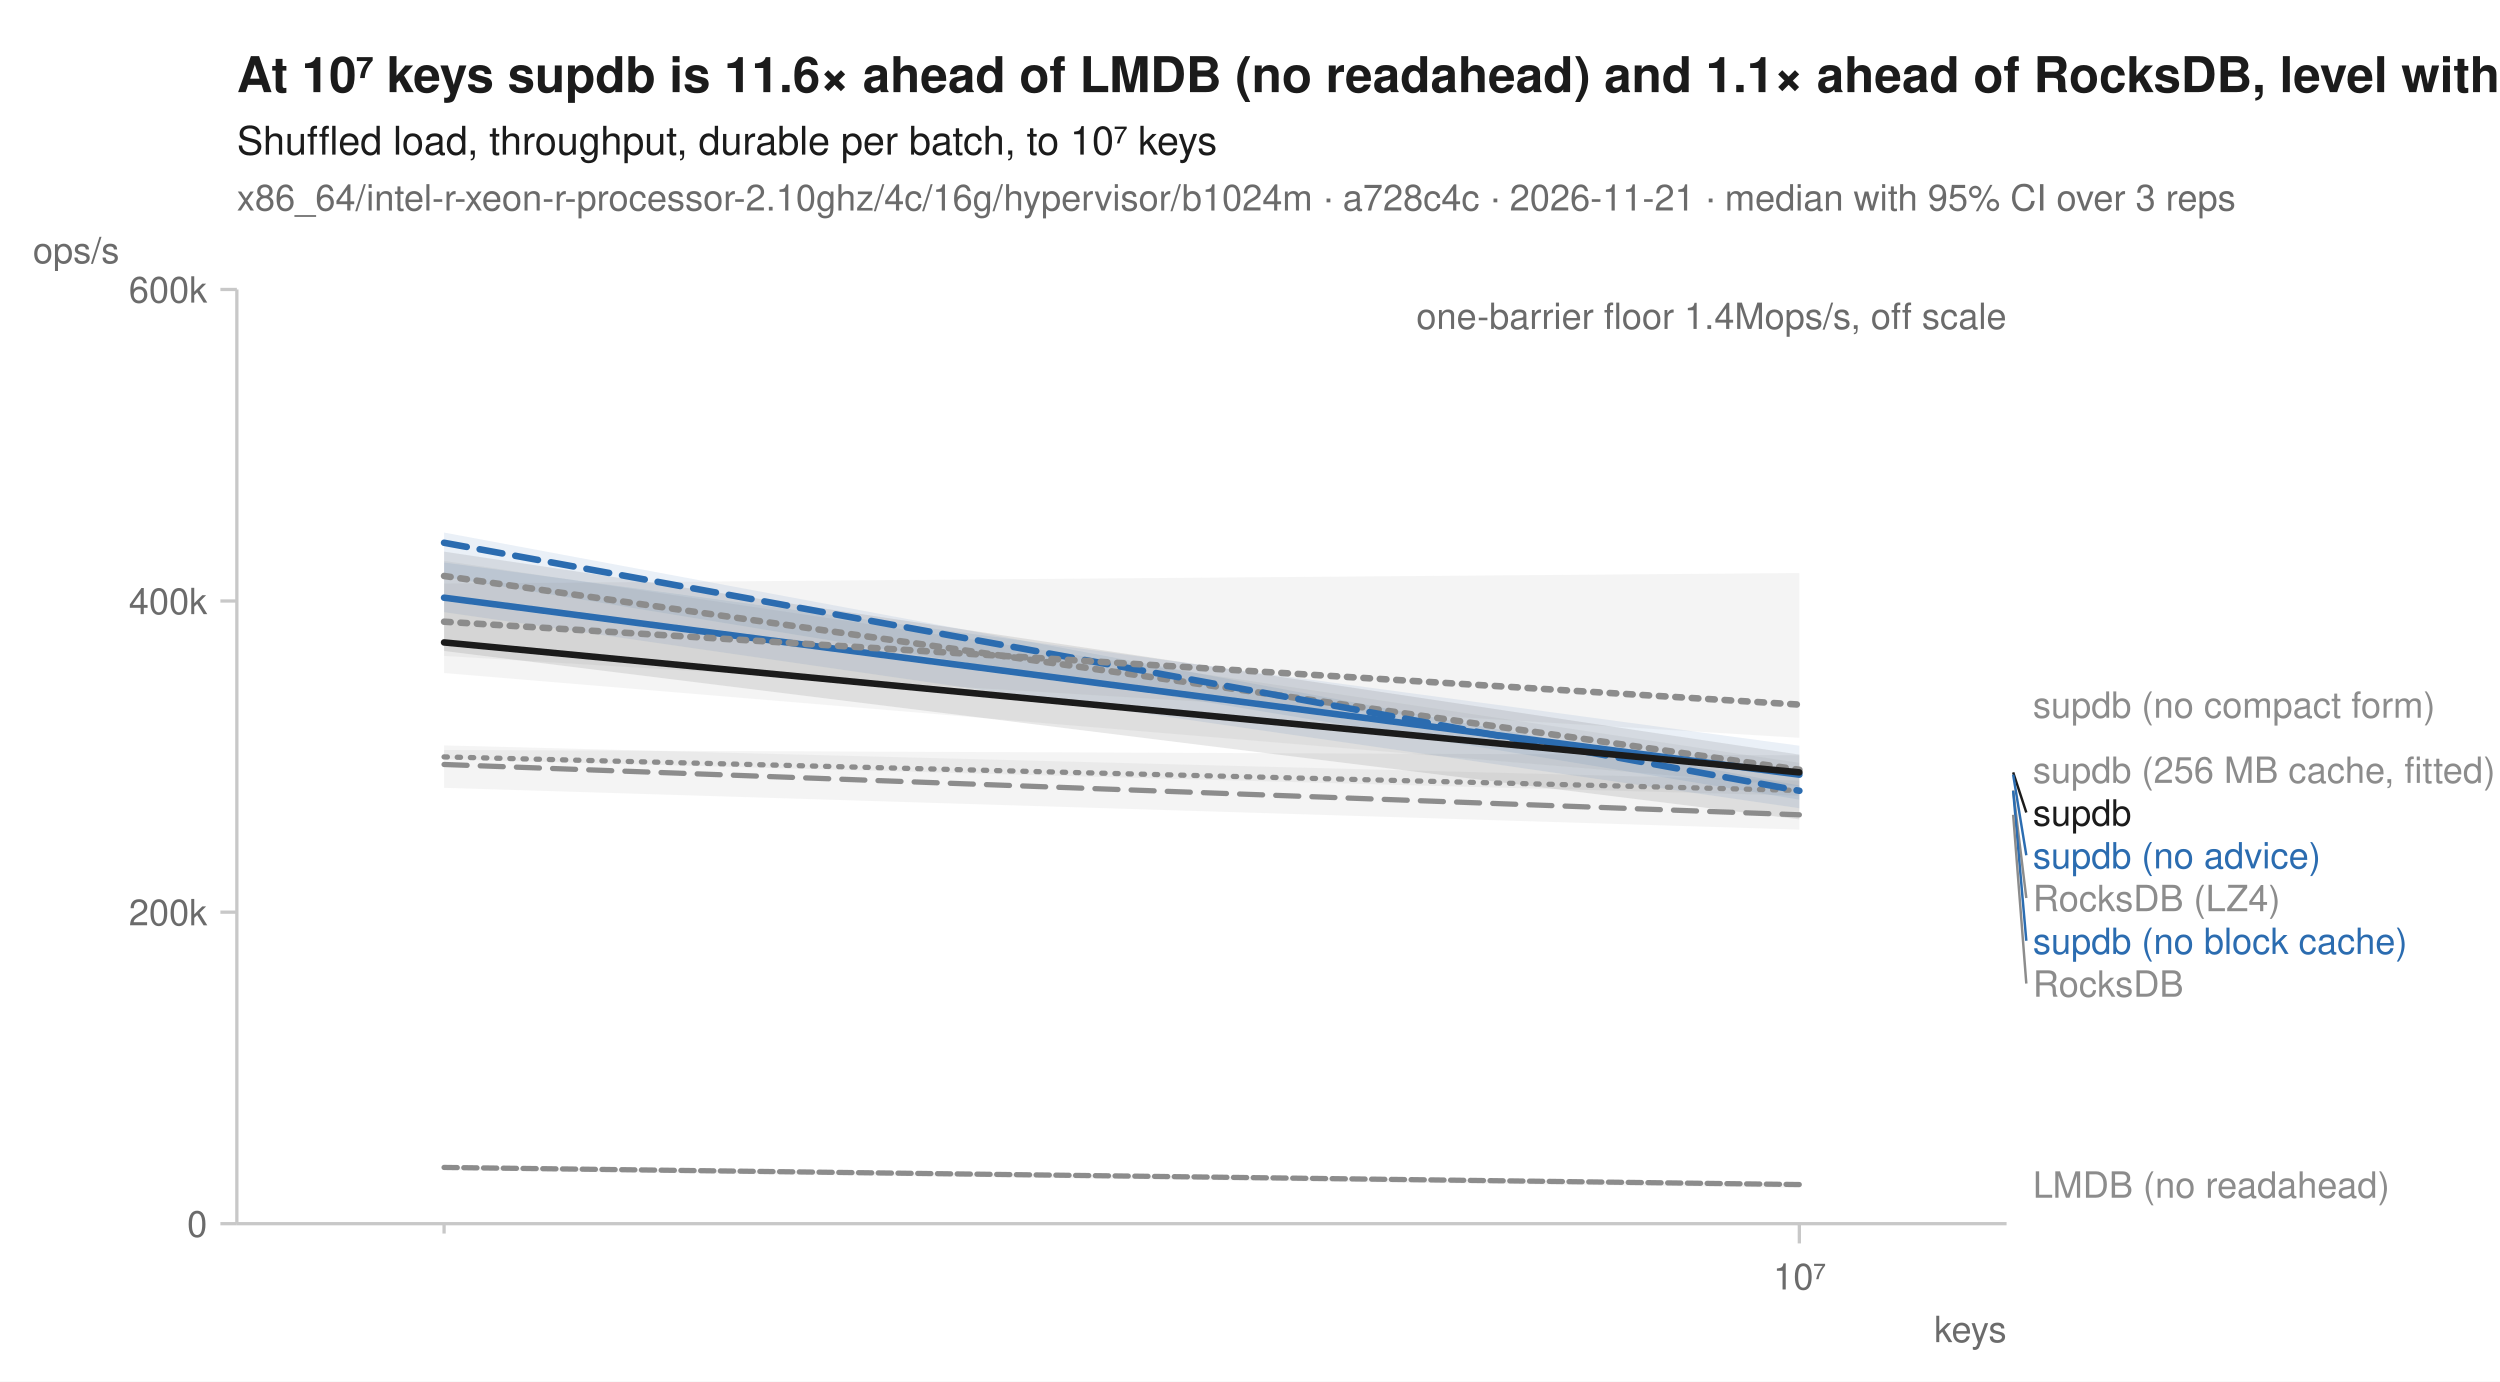
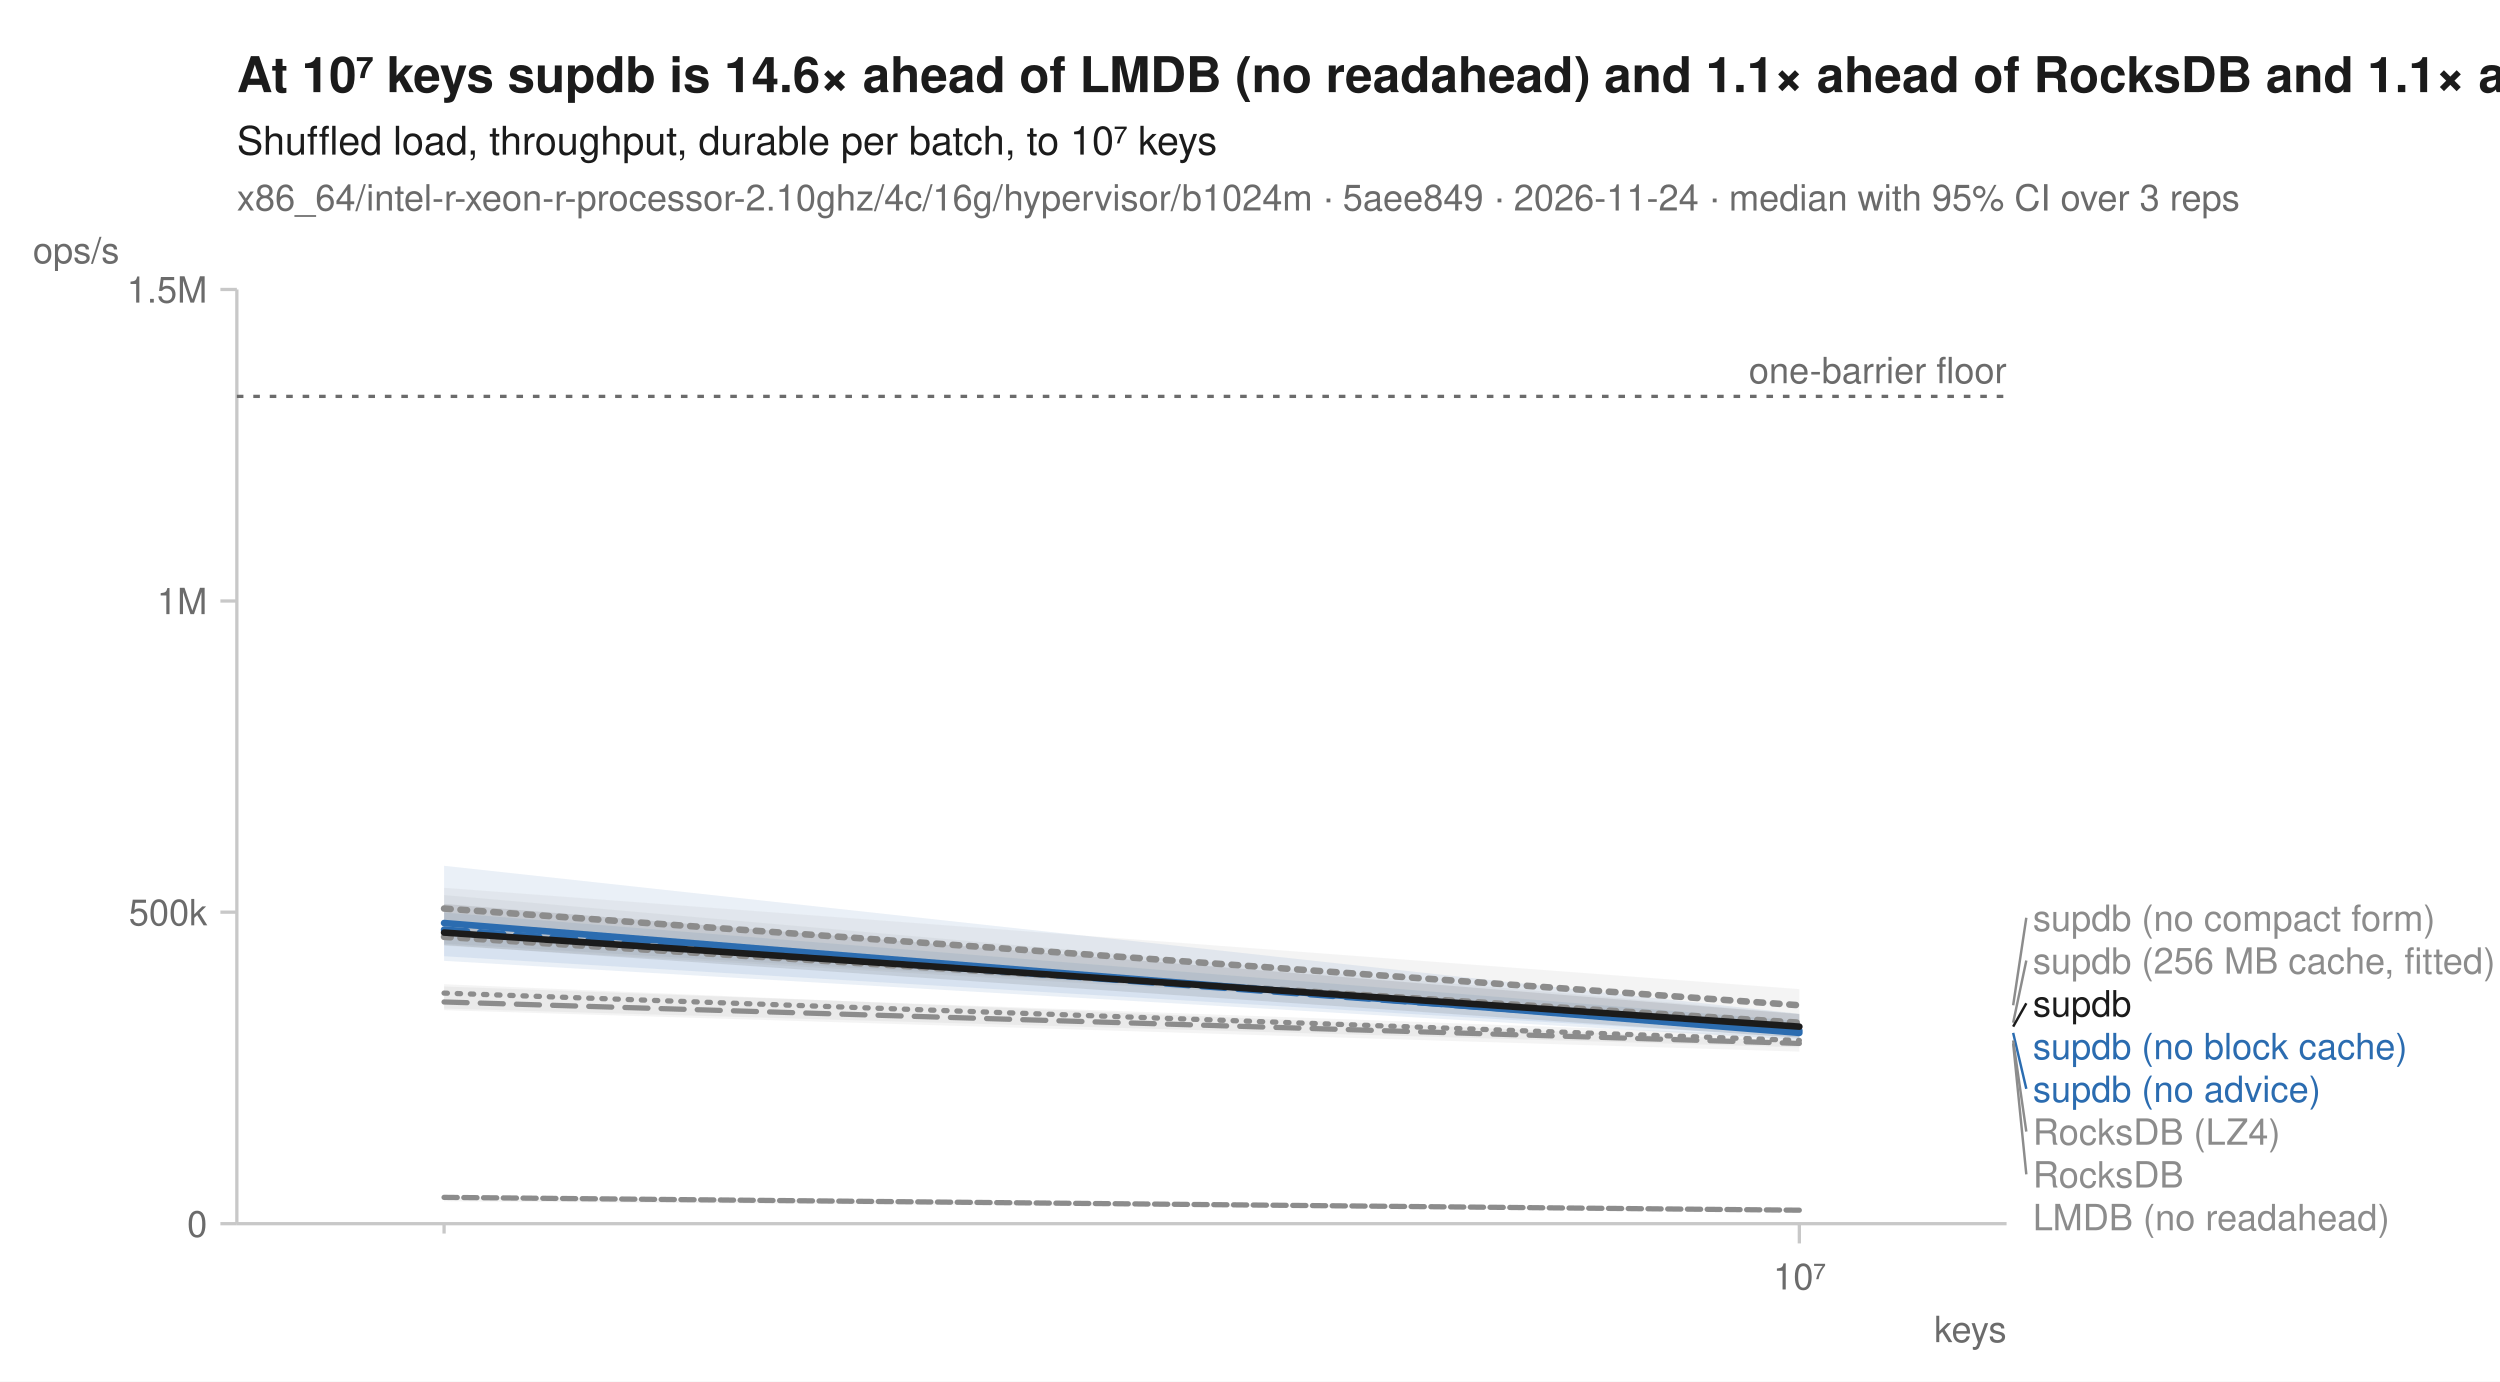
<svg xmlns="http://www.w3.org/2000/svg" width="760" height="420" viewBox="0 0 760 420" font-family="-apple-system, BlinkMacSystemFont, 'Segoe UI', Helvetica, Arial, sans-serif" fill="#1b1b1b">
  <rect width="760" height="420" fill="white" />
-   <text x="72" y="28" font-size="15" font-weight="600">At 10⁷ keys supdb is 11.6× ahead of LMDB (no readahead) and 1.1× ahead of RocksDB, level with RocksDB (LZ4)</text>
+   <text x="72" y="28" font-size="15" font-weight="600">At 10⁷ keys supdb is 14.6× ahead of LMDB (no readahead) and 1.1× ahead of RocksDB and 1.1× ahead of RocksDB (LZ4)</text>
  <text x="72" y="47" font-size="12">Shuffled load, throughput, durable per batch, to 10⁷ keys</text>
-   <text x="72" y="64" font-size="11" fill="#6b6b6b">x86_64/intel-r-xeon-r-processor-2.10ghz/4c/16g/hypervisor/b1024m · a728c4c · 2026-11-21 · median with 95% CI over 3 reps</text>
+   <text x="72" y="64" font-size="11" fill="#6b6b6b">x86_64/intel-r-xeon-r-processor-2.10ghz/4c/16g/hypervisor/b1024m · 5aee849 · 2026-11-24 · median with 95% CI over 3 reps</text>
  <line x1="72" y1="372" x2="610" y2="372" stroke="#c8c8c8" stroke-width="1" />
  <line x1="72" y1="88" x2="72" y2="372" stroke="#c8c8c8" stroke-width="1" />
  <line x1="135.0" y1="372" x2="135.0" y2="375" stroke="#c8c8c8" stroke-width="1" />
  <line x1="547.0" y1="372" x2="547.0" y2="378" stroke="#c8c8c8" stroke-width="1" />
  <text x="547.0" y="392" font-size="11" text-anchor="middle" fill="#6b6b6b">10⁷</text>
  <text x="610" y="408" font-size="11" text-anchor="end" fill="#6b6b6b">keys</text>
  <line x1="67" y1="372.0" x2="72" y2="372.0" stroke="#c8c8c8" stroke-width="1" />
  <text x="63" y="376.0" font-size="11" text-anchor="end" fill="#6b6b6b">0</text>
  <line x1="67" y1="277.3" x2="72" y2="277.3" stroke="#c8c8c8" stroke-width="1" />
-   <text x="63" y="281.3" font-size="11" text-anchor="end" fill="#6b6b6b">200k</text>
+   <text x="63" y="281.3" font-size="11" text-anchor="end" fill="#6b6b6b">500k</text>
  <line x1="67" y1="182.7" x2="72" y2="182.7" stroke="#c8c8c8" stroke-width="1" />
-   <text x="63" y="186.7" font-size="11" text-anchor="end" fill="#6b6b6b">400k</text>
+   <text x="63" y="186.7" font-size="11" text-anchor="end" fill="#6b6b6b">1M</text>
  <line x1="67" y1="88.0" x2="72" y2="88.0" stroke="#c8c8c8" stroke-width="1" />
-   <text x="63" y="92.0" font-size="11" text-anchor="end" fill="#6b6b6b">600k</text>
+   <text x="63" y="92.0" font-size="11" text-anchor="end" fill="#6b6b6b">1.5M</text>
  <text x="10" y="80" font-size="11" text-anchor="start" fill="#6b6b6b">ops/s</text>
-   <text x="610" y="100" font-size="11" text-anchor="end" fill="#6b6b6b">one-barrier floor 1.4Mops/s, off scale</text>
-   <path d="M135.0,228.0 L547.0,229.6 L547.0,241.9 L135.0,230.8 Z" fill="#8c8c8c" fill-opacity="0.10" />
-   <path d="M135.0,354.8 L547.0,360.0 L547.0,361.1 L135.0,355.7 Z" fill="#8c8c8c" fill-opacity="0.10" />
-   <path d="M135.0,170.5 L547.0,231.9 L547.0,239.0 L135.0,204.6 Z" fill="#8c8c8c" fill-opacity="0.10" />
-   <path d="M135.0,226.6 L547.0,237.3 L547.0,252.2 L135.0,239.5 Z" fill="#8c8c8c" fill-opacity="0.10" />
-   <path d="M135.0,161.9 L547.0,238.8 L547.0,243.1 L135.0,175.4 Z" fill="#2b6cb0" fill-opacity="0.10" />
-   <path d="M135.0,171.0 L547.0,226.7 L547.0,245.7 L135.0,186.1 Z" fill="#2b6cb0" fill-opacity="0.10" />
-   <path d="M135.0,177.4 L547.0,174.2 L547.0,224.3 L135.0,199.4 Z" fill="#8c8c8c" fill-opacity="0.10" />
-   <path d="M135.0,167.7 L547.0,229.4 L547.0,249.1 L135.0,197.9 Z" fill="#1b1b1b" fill-opacity="0.10" />
-   <path d="M135.0,230.1 L547.0,240.3 " fill="none" stroke="#8c8c8c" stroke-width="1.6" stroke-linejoin="round" stroke-linecap="round" stroke-dasharray="1,3" />
-   <path d="M135.0,354.9 L547.0,360.1 " fill="none" stroke="#8c8c8c" stroke-width="1.6" stroke-linejoin="round" stroke-linecap="round" stroke-dasharray="4,2" />
-   <path d="M135.0,175.1 L547.0,234.0 " fill="none" stroke="#8c8c8c" stroke-width="2" stroke-linejoin="round" stroke-linecap="round" stroke-dasharray="2,3" />
-   <path d="M135.0,232.4 L547.0,247.7 " fill="none" stroke="#8c8c8c" stroke-width="1.6" stroke-linejoin="round" stroke-linecap="round" stroke-dasharray="7,4" />
-   <path d="M135.0,165.0 L547.0,240.4 " fill="none" stroke="#2b6cb0" stroke-width="2" stroke-linejoin="round" stroke-linecap="round" stroke-dasharray="7,4" />
-   <path d="M135.0,181.7 L547.0,235.5 " fill="none" stroke="#2b6cb0" stroke-width="2" stroke-linejoin="round" stroke-linecap="round" />
-   <path d="M135.0,189.0 L547.0,214.2 " fill="none" stroke="#8c8c8c" stroke-width="2" stroke-linejoin="round" stroke-linecap="round" stroke-dasharray="2,3" />
-   <path d="M135.0,195.3 L547.0,234.8 " fill="none" stroke="#1b1b1b" stroke-width="2" stroke-linejoin="round" stroke-linecap="round" />
-   <text x="618.0" y="218.2" font-size="11" fill="#8c8c8c">supdb (no compact form)</text>
-   <text x="618.0" y="238.0" font-size="11" fill="#8c8c8c">supdb (256 MB cache, fitted)</text>
-   <line x1="612.0" y1="234.8" x2="616.0" y2="247.0" stroke="#1b1b1b" stroke-width="0.75" />
-   <text x="618.0" y="251.0" font-size="11" fill="#1b1b1b">supdb</text>
-   <line x1="612.0" y1="235.5" x2="616.0" y2="260.0" stroke="#2b6cb0" stroke-width="0.75" />
-   <text x="618.0" y="264.0" font-size="11" fill="#2b6cb0">supdb (no advice)</text>
-   <line x1="612.0" y1="240.3" x2="616.0" y2="273.0" stroke="#8c8c8c" stroke-width="0.75" />
-   <text x="618.0" y="277.0" font-size="11" fill="#8c8c8c">RocksDB (LZ4)</text>
-   <line x1="612.0" y1="240.4" x2="616.0" y2="286.0" stroke="#2b6cb0" stroke-width="0.75" />
-   <text x="618.0" y="290.0" font-size="11" fill="#2b6cb0">supdb (no block cache)</text>
-   <line x1="612.0" y1="247.7" x2="616.0" y2="299.0" stroke="#8c8c8c" stroke-width="0.75" />
-   <text x="618.0" y="303.0" font-size="11" fill="#8c8c8c">RocksDB</text>
-   <text x="618.0" y="364.1" font-size="11" fill="#8c8c8c">LMDB (no readahead)</text>
+   <line x1="72" y1="120.5" x2="610" y2="120.5" stroke="#6b6b6b" stroke-width="1" stroke-dasharray="2,3" />
+   <text x="610" y="116.5" font-size="11" text-anchor="end" fill="#6b6b6b">one-barrier floor</text>
+   <path d="M135.0,299.9 L547.0,314.9 L547.0,318.4 L135.0,306.6 Z" fill="#8c8c8c" fill-opacity="0.10" />
+   <path d="M135.0,364.0 L547.0,367.9 L547.0,368.1 L135.0,365.2 Z" fill="#8c8c8c" fill-opacity="0.10" />
+   <path d="M135.0,272.1 L547.0,308.2 L547.0,311.2 L135.0,286.9 Z" fill="#8c8c8c" fill-opacity="0.10" />
+   <path d="M135.0,299.2 L547.0,316.6 L547.0,319.7 L135.0,307.1 Z" fill="#8c8c8c" fill-opacity="0.10" />
+   <path d="M135.0,277.4 L547.0,310.4 L547.0,316.1 L135.0,292.1 Z" fill="#2b6cb0" fill-opacity="0.10" />
+   <path d="M135.0,263.2 L547.0,308.2 L547.0,315.3 L135.0,290.7 Z" fill="#2b6cb0" fill-opacity="0.10" />
+   <path d="M135.0,269.9 L547.0,300.7 L547.0,311.7 L135.0,287.5 Z" fill="#8c8c8c" fill-opacity="0.10" />
+   <path d="M135.0,274.8 L547.0,308.3 L547.0,315.5 L135.0,287.3 Z" fill="#1b1b1b" fill-opacity="0.10" />
+   <path d="M135.0,301.9 L547.0,316.3 " fill="none" stroke="#8c8c8c" stroke-width="1.6" stroke-linejoin="round" stroke-linecap="round" stroke-dasharray="1,3" />
+   <path d="M135.0,364.0 L547.0,367.9 " fill="none" stroke="#8c8c8c" stroke-width="1.6" stroke-linejoin="round" stroke-linecap="round" stroke-dasharray="4,2" />
+   <path d="M135.0,284.8 L547.0,310.9 " fill="none" stroke="#8c8c8c" stroke-width="2" stroke-linejoin="round" stroke-linecap="round" stroke-dasharray="2,3" />
+   <path d="M135.0,304.6 L547.0,317.2 " fill="none" stroke="#8c8c8c" stroke-width="1.6" stroke-linejoin="round" stroke-linecap="round" stroke-dasharray="7,4" />
+   <path d="M135.0,282.6 L547.0,313.3 " fill="none" stroke="#2b6cb0" stroke-width="2" stroke-linejoin="round" stroke-linecap="round" stroke-dasharray="7,4" />
+   <path d="M135.0,280.6 L547.0,314.0 " fill="none" stroke="#2b6cb0" stroke-width="2" stroke-linejoin="round" stroke-linecap="round" />
+   <path d="M135.0,276.2 L547.0,305.6 " fill="none" stroke="#8c8c8c" stroke-width="2" stroke-linejoin="round" stroke-linecap="round" stroke-dasharray="2,3" />
+   <path d="M135.0,283.5 L547.0,312.1 " fill="none" stroke="#1b1b1b" stroke-width="2" stroke-linejoin="round" stroke-linecap="round" />
+   <line x1="612.0" y1="305.6" x2="616.0" y2="279.0" stroke="#8c8c8c" stroke-width="0.75" />
+   <text x="618.0" y="283.0" font-size="11" fill="#8c8c8c">supdb (no compact form)</text>
+   <line x1="612.0" y1="310.9" x2="616.0" y2="292.0" stroke="#8c8c8c" stroke-width="0.75" />
+   <text x="618.0" y="296.0" font-size="11" fill="#8c8c8c">supdb (256 MB cache, fitted)</text>
+   <line x1="612.0" y1="312.1" x2="616.0" y2="305.0" stroke="#1b1b1b" stroke-width="0.75" />
+   <text x="618.0" y="309.0" font-size="11" fill="#1b1b1b">supdb</text>
+   <text x="618.0" y="322.0" font-size="11" fill="#2b6cb0">supdb (no block cache)</text>
+   <line x1="612.0" y1="314.0" x2="616.0" y2="331.0" stroke="#2b6cb0" stroke-width="0.75" />
+   <text x="618.0" y="335.0" font-size="11" fill="#2b6cb0">supdb (no advice)</text>
+   <line x1="612.0" y1="316.3" x2="616.0" y2="344.0" stroke="#8c8c8c" stroke-width="0.75" />
+   <text x="618.0" y="348.0" font-size="11" fill="#8c8c8c">RocksDB (LZ4)</text>
+   <line x1="612.0" y1="317.2" x2="616.0" y2="357.0" stroke="#8c8c8c" stroke-width="0.75" />
+   <text x="618.0" y="361.0" font-size="11" fill="#8c8c8c">RocksDB</text>
+   <text x="618.0" y="374.0" font-size="11" fill="#8c8c8c">LMDB (no readahead)</text>
</svg>
